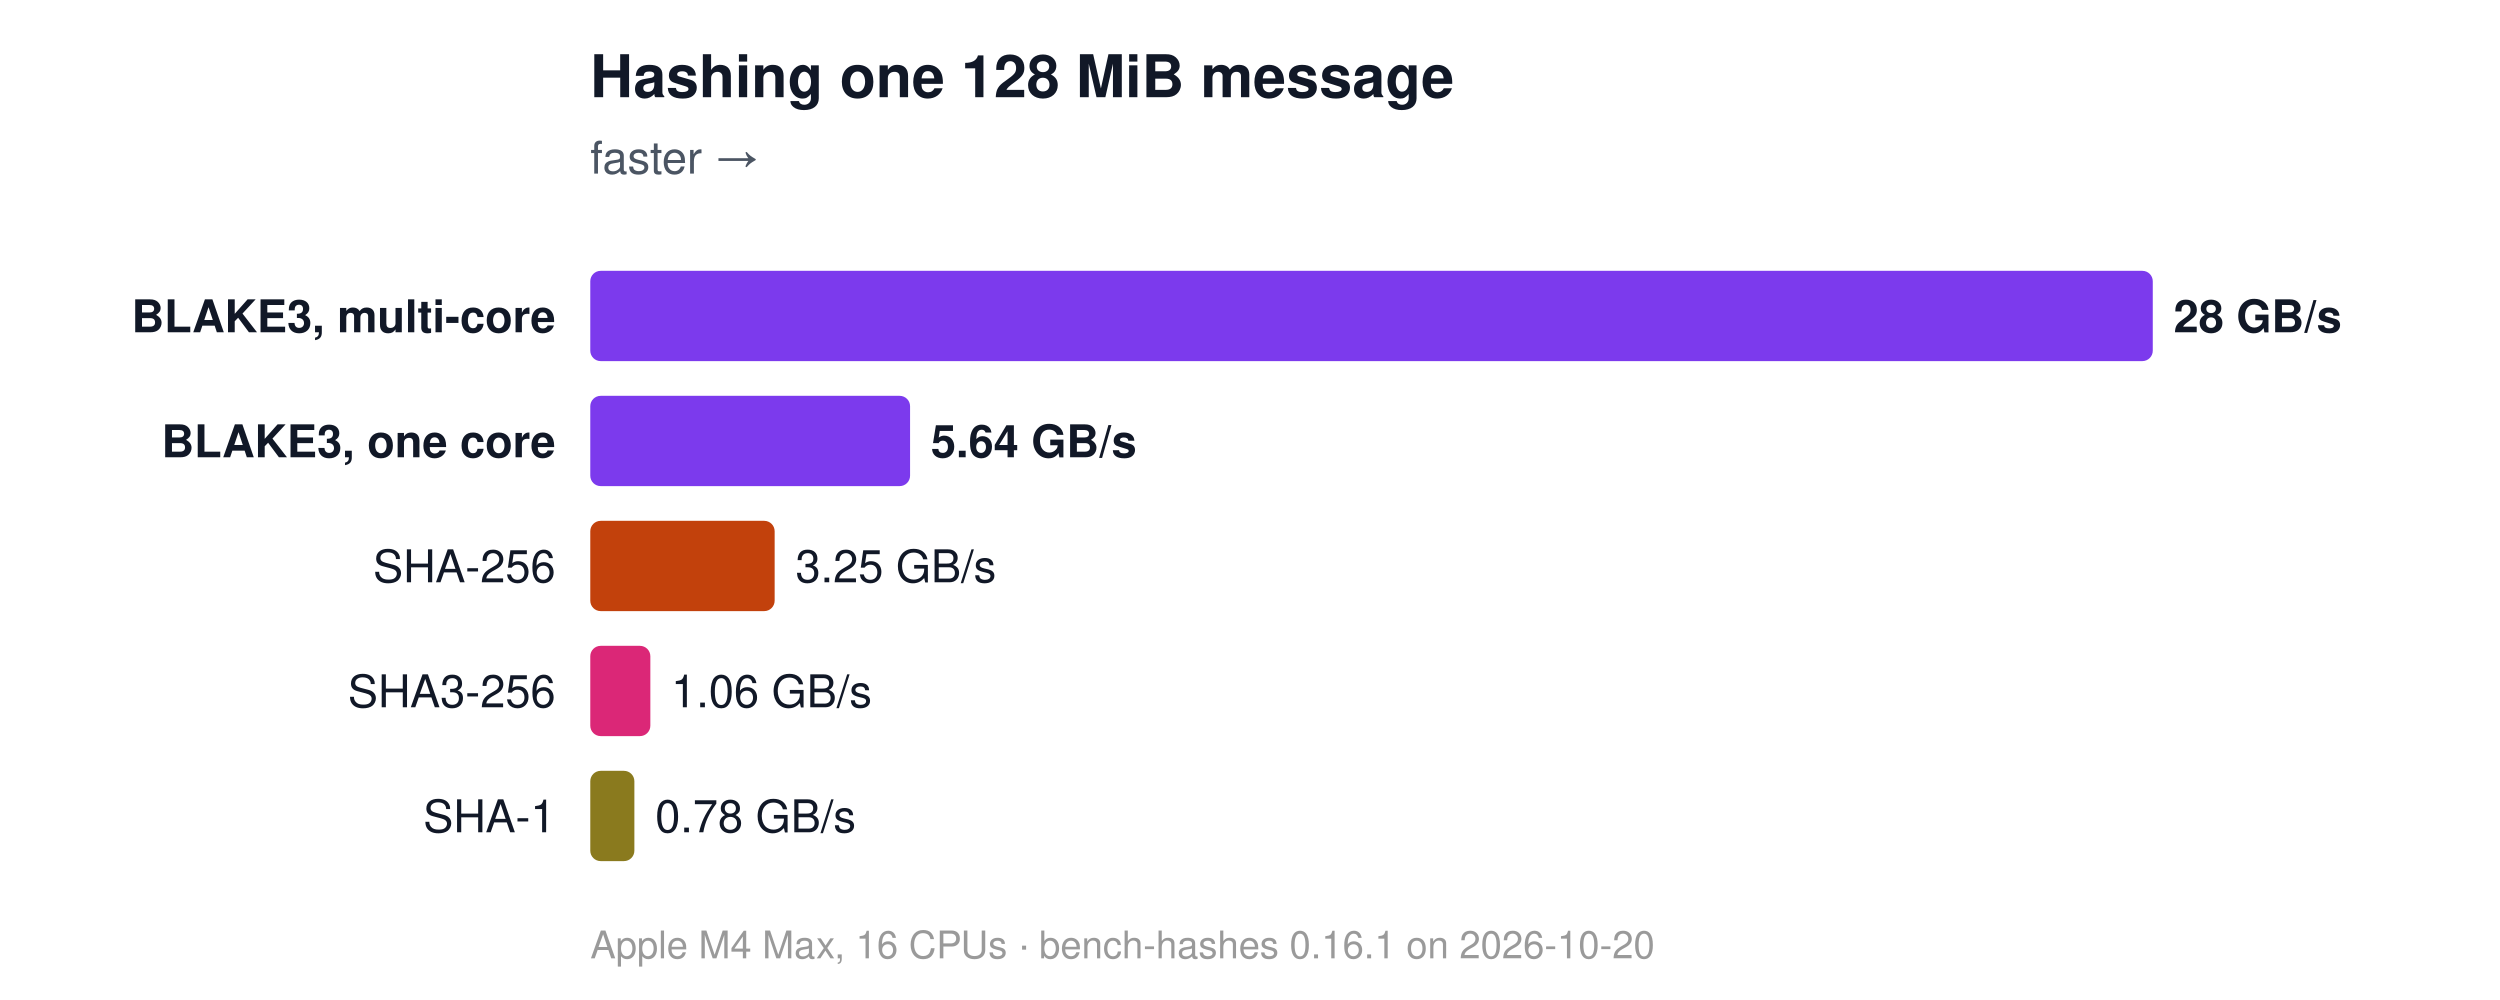
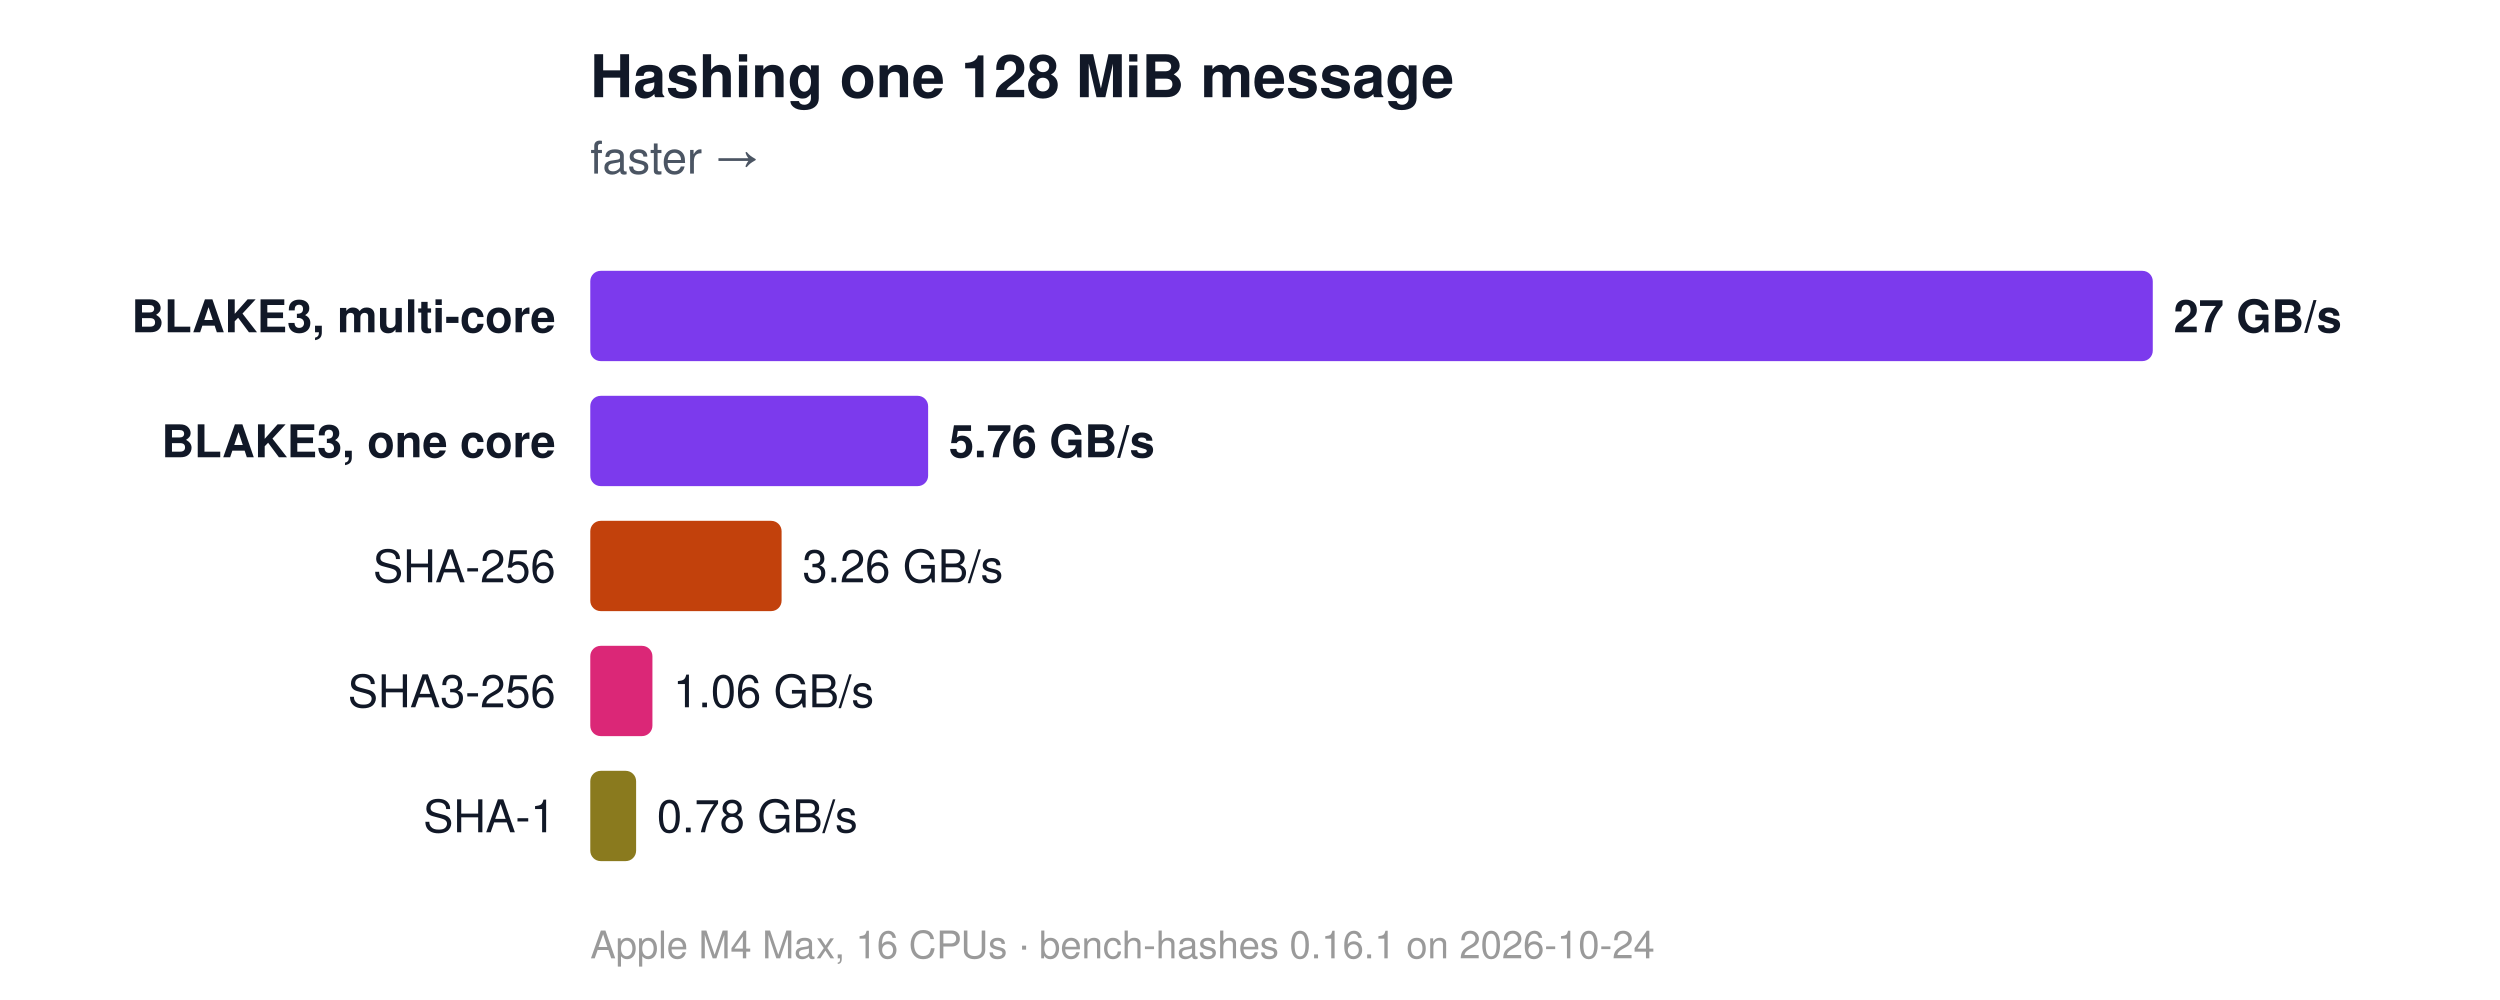
<svg xmlns="http://www.w3.org/2000/svg" width="720" height="288" viewBox="0 0 720 288" font-family="-apple-system, BlinkMacSystemFont, 'Segoe UI', Helvetica, Arial, sans-serif">
  <rect width="720" height="288" fill="#ffffff" />
  <text x="170" y="28" font-size="17" font-weight="600" fill="#111827">Hashing one 128 MiB message</text>
  <text x="170" y="50" font-size="13" fill="#4b5563">faster →</text>
  <text x="160" y="95.7" font-size="13" fill="#111827" text-anchor="end" font-weight="600">BLAKE3, multi-core</text>
  <rect x="170" y="78" width="450.0" height="26" rx="3" fill="#7c3aed" />
-   <text x="626.0" y="95.7" font-size="13" fill="#111827" font-weight="600">28 GB/s</text>
+   <text x="626.0" y="95.7" font-size="13" fill="#111827" font-weight="600">27 GB/s</text>
  <text x="160" y="131.7" font-size="13" fill="#111827" text-anchor="end" font-weight="600">BLAKE3, one core</text>
-   <rect x="170" y="114" width="92.1" height="26" rx="3" fill="#7c3aed" />
-   <text x="268.1" y="131.7" font-size="13" fill="#111827" font-weight="600">5.64 GB/s</text>
+   <rect x="170" y="114" width="97.3" height="26" rx="3" fill="#7c3aed" />
+   <text x="273.3" y="131.7" font-size="13" fill="#111827" font-weight="600">5.76 GB/s</text>
  <text x="160" y="167.7" font-size="13" fill="#111827" text-anchor="end">SHA-256</text>
-   <rect x="170" y="150" width="53.1" height="26" rx="3" fill="#c2410c" />
-   <text x="229.1" y="167.7" font-size="13" fill="#111827">3.25 GB/s</text>
+   <rect x="170" y="150" width="55.1" height="26" rx="3" fill="#c2410c" />
+   <text x="231.1" y="167.7" font-size="13" fill="#111827">3.26 GB/s</text>
  <text x="160" y="203.7" font-size="13" fill="#111827" text-anchor="end">SHA3-256</text>
-   <rect x="170" y="186" width="17.3" height="26" rx="3" fill="#db2777" />
-   <text x="193.3" y="203.7" font-size="13" fill="#111827">1.06 GB/s</text>
+   <rect x="170" y="186" width="17.9" height="26" rx="3" fill="#db2777" />
+   <text x="193.9" y="203.7" font-size="13" fill="#111827">1.06 GB/s</text>
  <text x="160" y="239.7" font-size="13" fill="#111827" text-anchor="end">SHA-1</text>
-   <rect x="170" y="222" width="12.7" height="26" rx="3" fill="#8a7a1e" />
-   <text x="188.7" y="239.7" font-size="13" fill="#111827">0.78 GB/s</text>
-   <text x="170" y="276.0" font-size="11" fill="#9a9a9a">Apple M4 Max, 16 CPUs · bench-hashes 0.16.1 on 2026-10-20</text>
+   <rect x="170" y="222" width="13.2" height="26" rx="3" fill="#8a7a1e" />
+   <text x="189.2" y="239.7" font-size="13" fill="#111827">0.78 GB/s</text>
+   <text x="170" y="276.0" font-size="11" fill="#9a9a9a">Apple M4 Max, 16 CPUs · bench-hashes 0.16.1 on 2026-10-24</text>
</svg>
